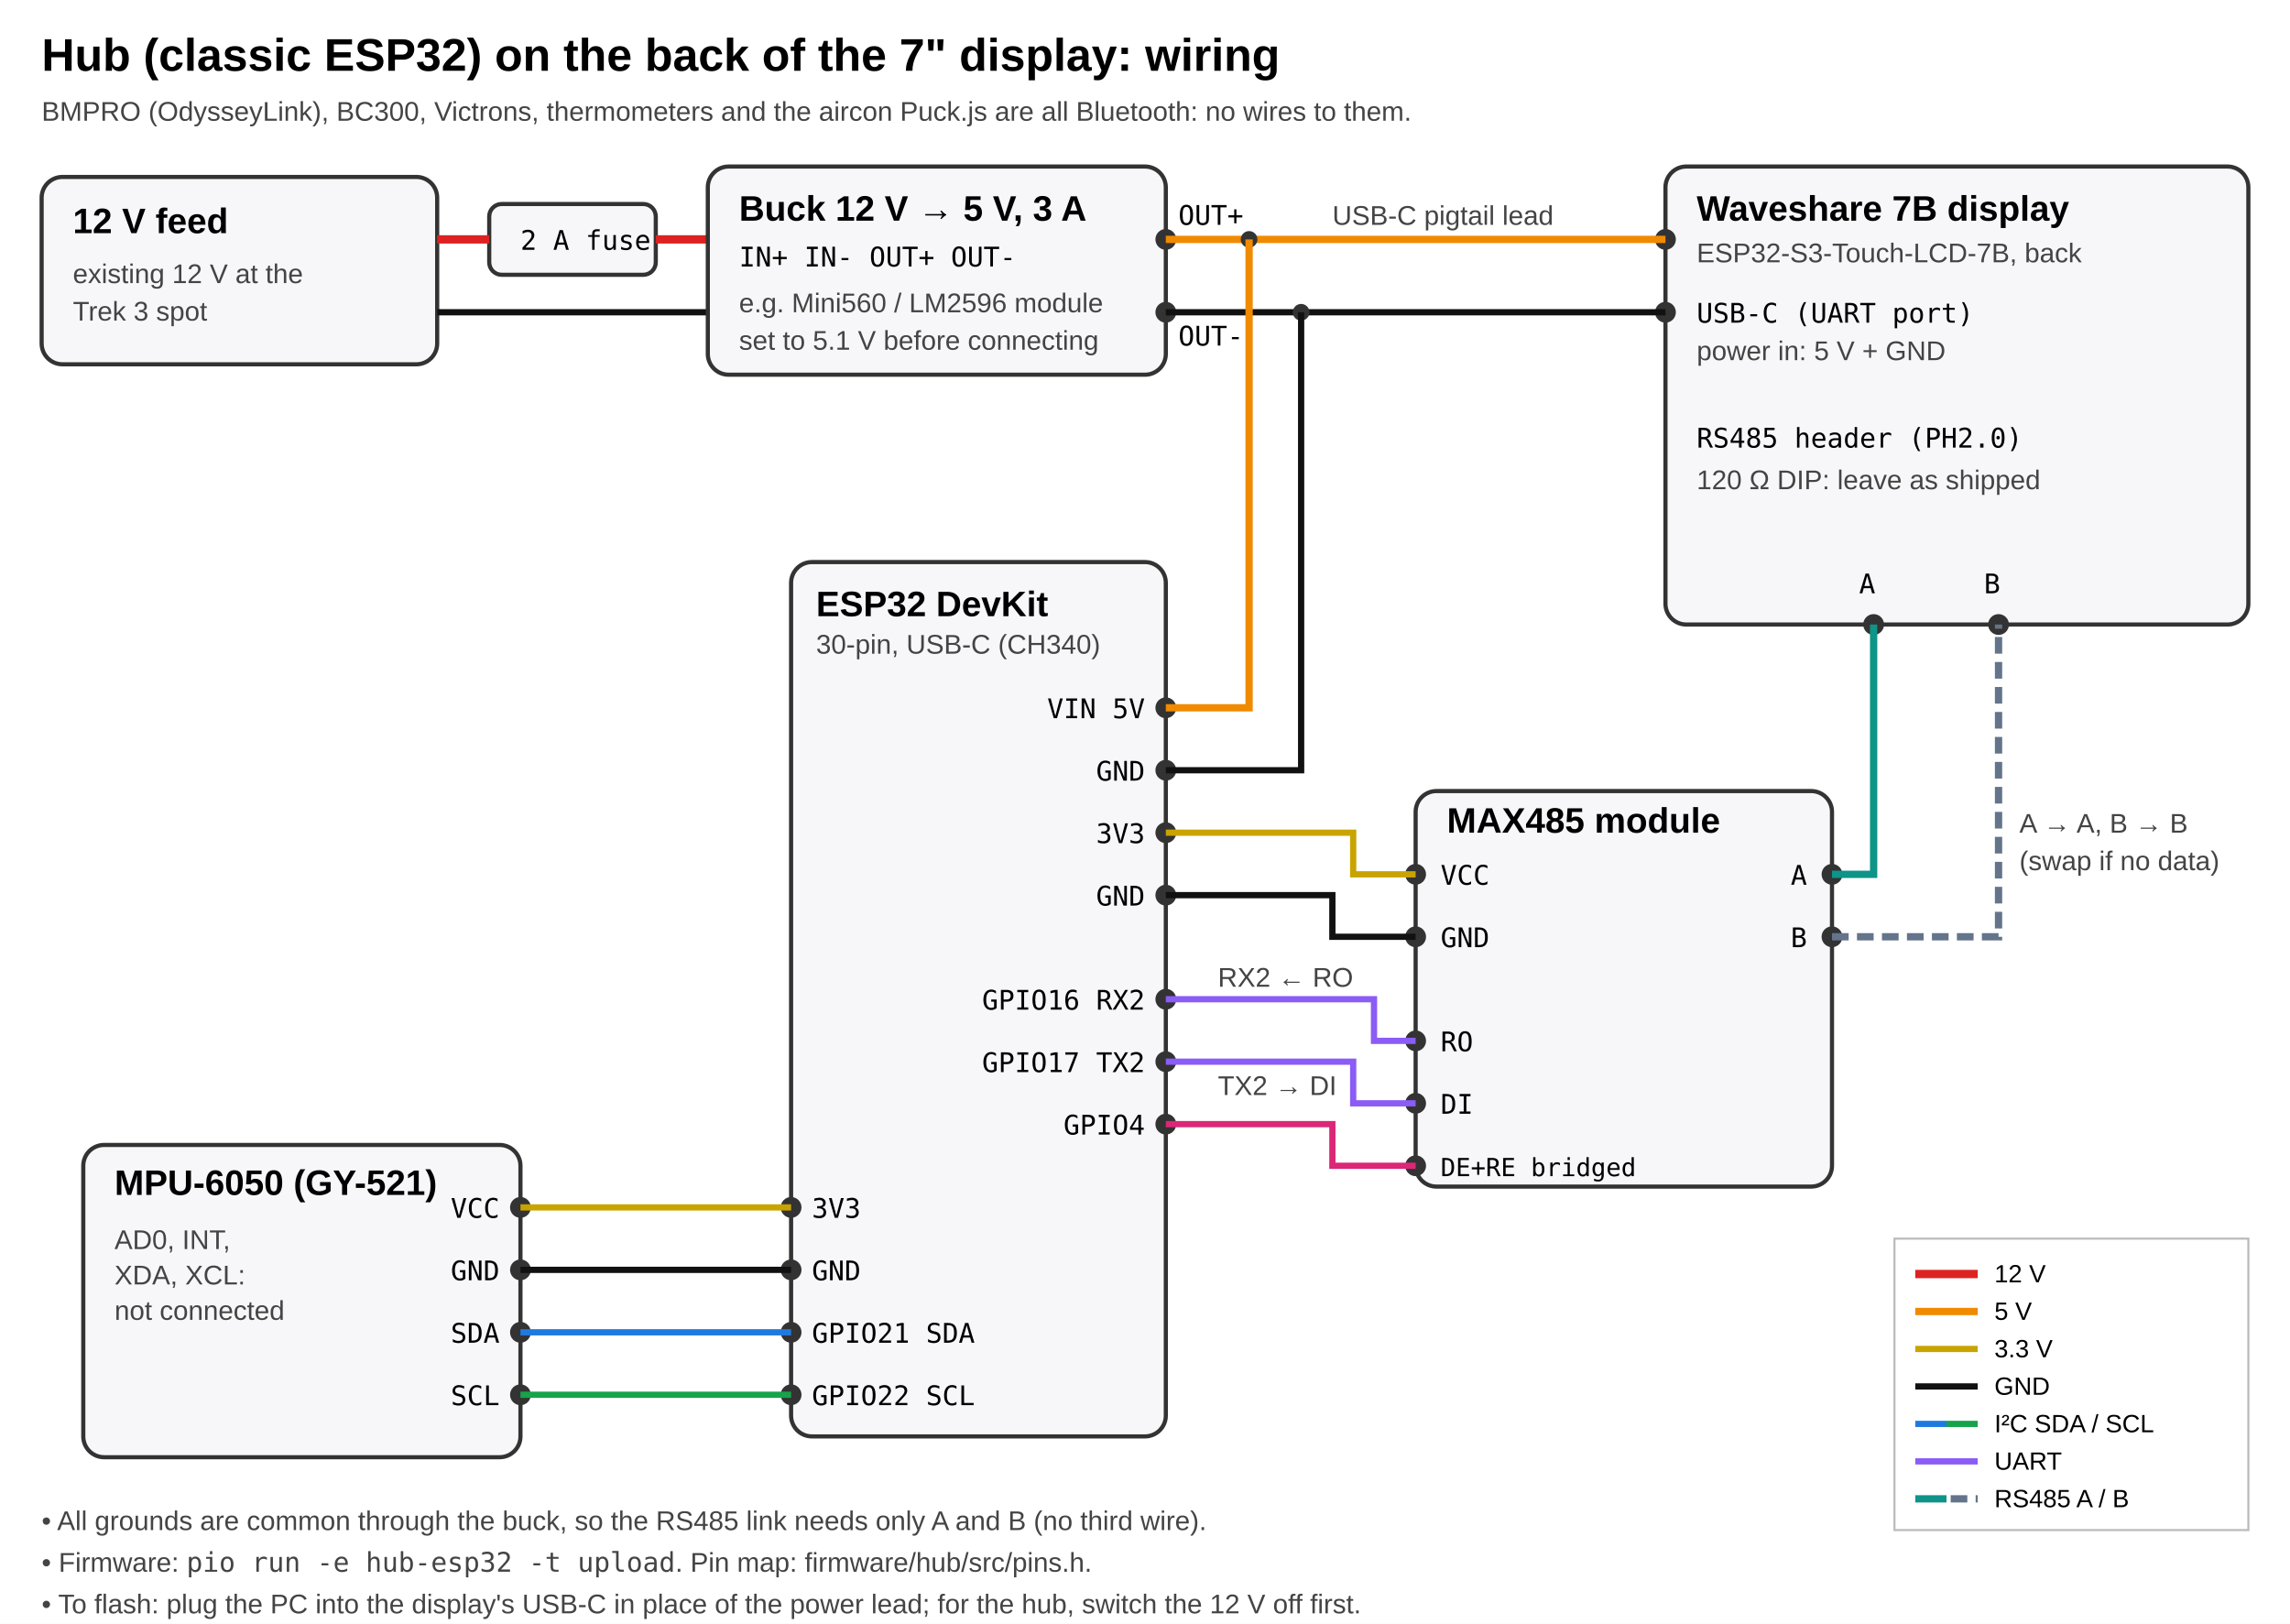
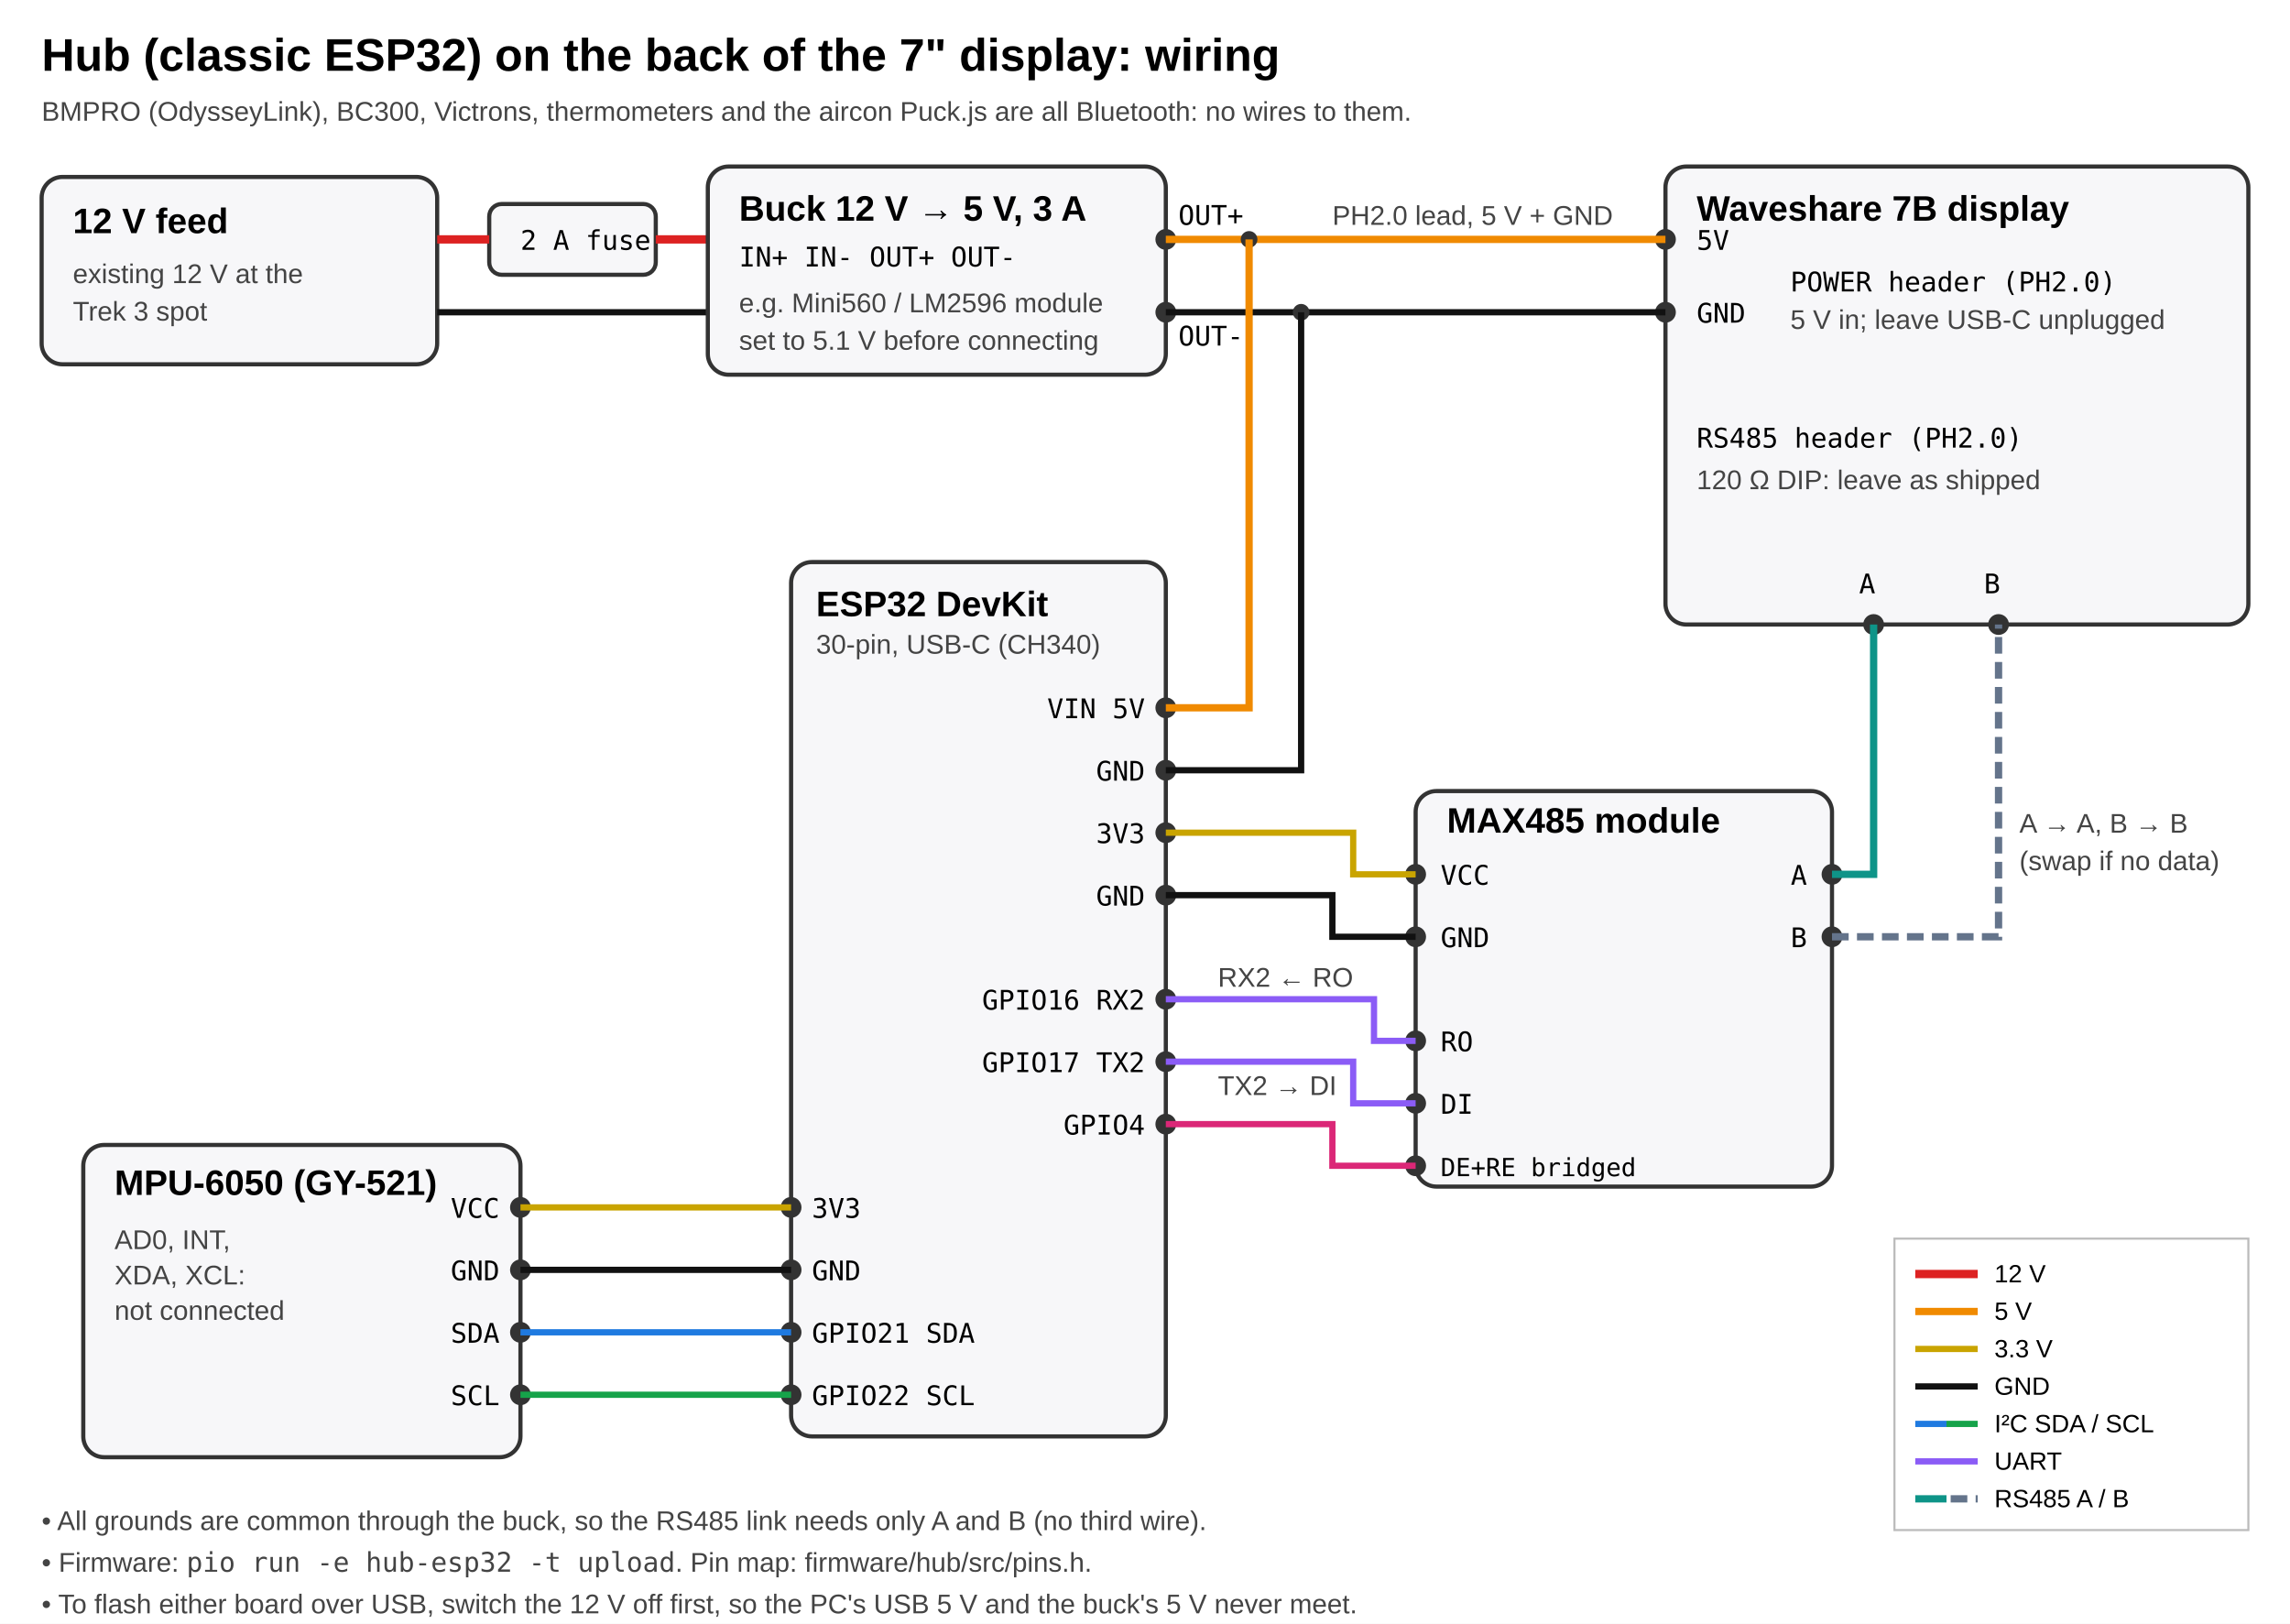
<svg xmlns="http://www.w3.org/2000/svg" viewBox="0 0 1100 780" font-family="Segoe UI, Arial, sans-serif" font-size="14">
  <style>
    .box{fill:#f7f7f9;stroke:#333;stroke-width:2}
    .title{font-weight:700;font-size:17px}
    .pin{font-size:13px;font-family:Consolas, Menlo, monospace}
    .note{font-size:13px;fill:#444}
    .w12{stroke:#d22;stroke-width:4;fill:none}
    .w5{stroke:#f08a00;stroke-width:3.5;fill:none}
    .w33{stroke:#c9a400;stroke-width:3;fill:none}
    .gnd{stroke:#111;stroke-width:3;fill:none}
    .sda{stroke:#1f7ae0;stroke-width:3;fill:none}
    .scl{stroke:#16a34a;stroke-width:3;fill:none}
    .ttl{stroke:#8b5cf6;stroke-width:3;fill:none}
    .de{stroke:#db2777;stroke-width:3;fill:none}
    .a{stroke:#0e9488;stroke-width:3.5;fill:none}
    .b{stroke:#64748b;stroke-width:3.5;fill:none;stroke-dasharray:8 4}
    .dot{fill:#333}
  </style>
  <rect width="1100" height="780" fill="#fff" />
  <text x="20" y="34" font-size="22" font-weight="700">Hub (classic ESP32) on the back of the 7" display: wiring</text>
  <text x="20" y="58" class="note">BMPRO (OdysseyLink), BC300, Victrons, thermometers and the aircon Puck.js are all Bluetooth: no wires to them.</text>
  <rect x="20" y="85" width="190" height="90" rx="10" class="box" />
  <text x="35" y="112" class="title">12 V feed</text>
  <text x="35" y="136" class="note">existing 12 V at the</text>
  <text x="35" y="154" class="note">Trek 3 spot</text>
  <rect x="235" y="98" width="80" height="34" rx="6" class="box" />
  <text x="250" y="120" class="pin">2 A fuse</text>
  <path class="w12" d="M210 115 H235" />
  <path class="w12" d="M315 115 H340" />
  <path class="gnd" d="M210 150 H340" />
  <rect x="340" y="80" width="220" height="100" rx="10" class="box" />
  <text x="355" y="106" class="title">Buck 12 V → 5 V, 3 A</text>
  <text x="355" y="128" class="pin">IN+  IN-   OUT+  OUT-</text>
  <text x="355" y="150" class="note">e.g. Mini560 / LM2596 module</text>
  <text x="355" y="168" class="note">set to 5.1 V before connecting</text>
  <circle cx="560" cy="115" r="5" class="dot" />
  <circle cx="560" cy="150" r="5" class="dot" />
  <text x="566" y="108" class="pin" font-size="11">OUT+</text>
  <text x="566" y="166" class="pin" font-size="11">OUT-</text>
  <rect x="800" y="80" width="280" height="220" rx="10" class="box" />
  <text x="815" y="106" class="title">Waveshare 7B display</text>
-   <text x="815" y="126" class="note">ESP32-S3-Touch-LCD-7B, back</text>
  <circle cx="800" cy="115" r="5" class="dot" />
  <circle cx="800" cy="150" r="5" class="dot" />
-   <text x="815" y="155" class="pin">USB-C  (UART port)</text>
-   <text x="815" y="173" class="note">power in: 5 V + GND</text>
+   <text x="815" y="120" class="pin" font-size="12">5V</text>
+   <text x="815" y="155" class="pin" font-size="12">GND</text>
+   <text x="860" y="140" class="pin">POWER header (PH2.0)</text>
+   <text x="860" y="158" class="note">5 V in; leave USB-C unplugged</text>
  <text x="815" y="215" class="pin">RS485 header (PH2.0)</text>
  <text x="815" y="235" class="note">120 Ω DIP: leave as shipped</text>
  <circle cx="900" cy="300" r="5" class="dot" />
  <circle cx="960" cy="300" r="5" class="dot" />
  <text x="893" y="285" class="pin">A</text>
  <text x="953" y="285" class="pin">B</text>
  <path class="w5" d="M560 115 H800" />
  <path class="gnd" d="M560 150 H800" />
-   <text x="640" y="108" class="note">USB-C pigtail lead</text>
+   <text x="640" y="108" class="note">PH2.0 lead, 5 V + GND</text>
  <rect x="380" y="270" width="180" height="420" rx="10" class="box" />
  <text x="392" y="296" class="title">ESP32 DevKit</text>
  <text x="392" y="314" class="note">30-pin, USB-C (CH340)</text>
  <g class="pin" text-anchor="end">
    <text x="550" y="345">VIN 5V</text>
    <text x="550" y="375">GND</text>
    <text x="550" y="405">3V3</text>
    <text x="550" y="435">GND</text>
    <text x="550" y="485">GPIO16 RX2</text>
    <text x="550" y="515">GPIO17 TX2</text>
    <text x="550" y="545">GPIO4</text>
  </g>
  <g class="pin">
    <text x="390" y="585">3V3</text>
    <text x="390" y="615">GND</text>
    <text x="390" y="645">GPIO21 SDA</text>
    <text x="390" y="675">GPIO22 SCL</text>
  </g>
  <g>
    <circle cx="560" cy="340" r="5" class="dot" />
    <circle cx="560" cy="370" r="5" class="dot" />
    <circle cx="560" cy="400" r="5" class="dot" />
    <circle cx="560" cy="430" r="5" class="dot" />
    <circle cx="560" cy="480" r="5" class="dot" />
    <circle cx="560" cy="510" r="5" class="dot" />
    <circle cx="560" cy="540" r="5" class="dot" />
    <circle cx="380" cy="580" r="5" class="dot" />
    <circle cx="380" cy="610" r="5" class="dot" />
    <circle cx="380" cy="640" r="5" class="dot" />
    <circle cx="380" cy="670" r="5" class="dot" />
  </g>
  <circle cx="600" cy="115" r="4" class="dot" />
  <circle cx="625" cy="150" r="4" class="dot" />
  <path class="w5" d="M600 115 V340 H560" />
  <path class="gnd" d="M625 150 V370 H560" />
  <rect x="680" y="380" width="200" height="190" rx="10" class="box" />
  <text x="695" y="400" class="title" font-size="15">MAX485 module</text>
  <g class="pin">
    <text x="692" y="405" dy="0"> </text>
    <text x="692" y="425">VCC</text>
    <text x="692" y="455">GND</text>
    <text x="692" y="505">RO</text>
    <text x="692" y="535">DI</text>
    <text x="692" y="565" font-size="12">DE+RE bridged</text>
    <text x="868" y="425" text-anchor="end">A</text>
    <text x="868" y="455" text-anchor="end">B</text>
  </g>
  <g>
    <circle cx="680" cy="420" r="5" class="dot" />
    <circle cx="680" cy="450" r="5" class="dot" />
    <circle cx="680" cy="500" r="5" class="dot" />
    <circle cx="680" cy="530" r="5" class="dot" />
    <circle cx="680" cy="560" r="5" class="dot" />
    <circle cx="880" cy="420" r="5" class="dot" />
    <circle cx="880" cy="450" r="5" class="dot" />
  </g>
  <path class="w33" d="M560 400 H650 V420 H680" />
  <path class="gnd" d="M560 430 H640 V450 H680" />
  <path class="ttl" d="M560 480 H660 V500 H680" />
  <path class="ttl" d="M560 510 H650 V530 H680" />
  <path class="de" d="M560 540 H640 V560 H680" />
  <text x="585" y="474" class="note" font-size="11">RX2 ← RO</text>
  <text x="585" y="526" class="note" font-size="11">TX2 → DI</text>
  <path class="a" d="M880 420 H900 V300" />
  <path class="b" d="M880 450 H960 V300" />
  <text x="970" y="400" class="note">A → A, B → B</text>
  <text x="970" y="418" class="note">(swap if no data)</text>
  <rect x="40" y="550" width="210" height="150" rx="10" class="box" />
  <text x="55" y="574" class="title">MPU-6050 (GY-521)</text>
  <g class="pin" text-anchor="end">
    <text x="240" y="585">VCC</text>
    <text x="240" y="615">GND</text>
    <text x="240" y="645">SDA</text>
    <text x="240" y="675">SCL</text>
  </g>
  <text x="55" y="600" class="note">AD0, INT,</text>
  <text x="55" y="617" class="note">XDA, XCL:</text>
  <text x="55" y="634" class="note">not connected</text>
  <g>
    <circle cx="250" cy="580" r="5" class="dot" />
    <circle cx="250" cy="610" r="5" class="dot" />
    <circle cx="250" cy="640" r="5" class="dot" />
    <circle cx="250" cy="670" r="5" class="dot" />
  </g>
  <path class="w33" d="M250 580 H380" />
  <path class="gnd" d="M250 610 H380" />
  <path class="sda" d="M250 640 H380" />
  <path class="scl" d="M250 670 H380" />
  <g class="note">
    <text x="20" y="735">• All grounds are common through the buck, so the RS485 link needs only A and B (no third wire).</text>
    <text x="20" y="755">• Firmware: <tspan class="pin">pio run -e hub-esp32 -t upload</tspan>. Pin map: firmware/hub/src/pins.h.</text>
-     <text x="20" y="775">• To flash: plug the PC into the display's USB-C in place of the power lead; for the hub, switch the 12 V off first.</text>
+     <text x="20" y="775">• To flash either board over USB, switch the 12 V off first, so the PC's USB 5 V and the buck's 5 V never meet.</text>
  </g>
  <g font-size="12">
    <rect x="910" y="595" width="170" height="140" fill="#fff" stroke="#bbb" />
    <path class="w12" d="M920 612 H950" />
    <text x="958" y="616">12 V</text>
    <path class="w5" d="M920 630 H950" />
    <text x="958" y="634">5 V</text>
    <path class="w33" d="M920 648 H950" />
    <text x="958" y="652">3.3 V</text>
    <path class="gnd" d="M920 666 H950" />
    <text x="958" y="670">GND</text>
    <path class="sda" d="M920 684 H935" />
    <path class="scl" d="M935 684 H950" />
    <text x="958" y="688">I²C SDA / SCL</text>
    <path class="ttl" d="M920 702 H950" />
    <text x="958" y="706">UART</text>
    <path class="a" d="M920 720 H935" />
    <path class="b" d="M937 720 H950" />
    <text x="958" y="724">RS485 A / B</text>
  </g>
</svg>
